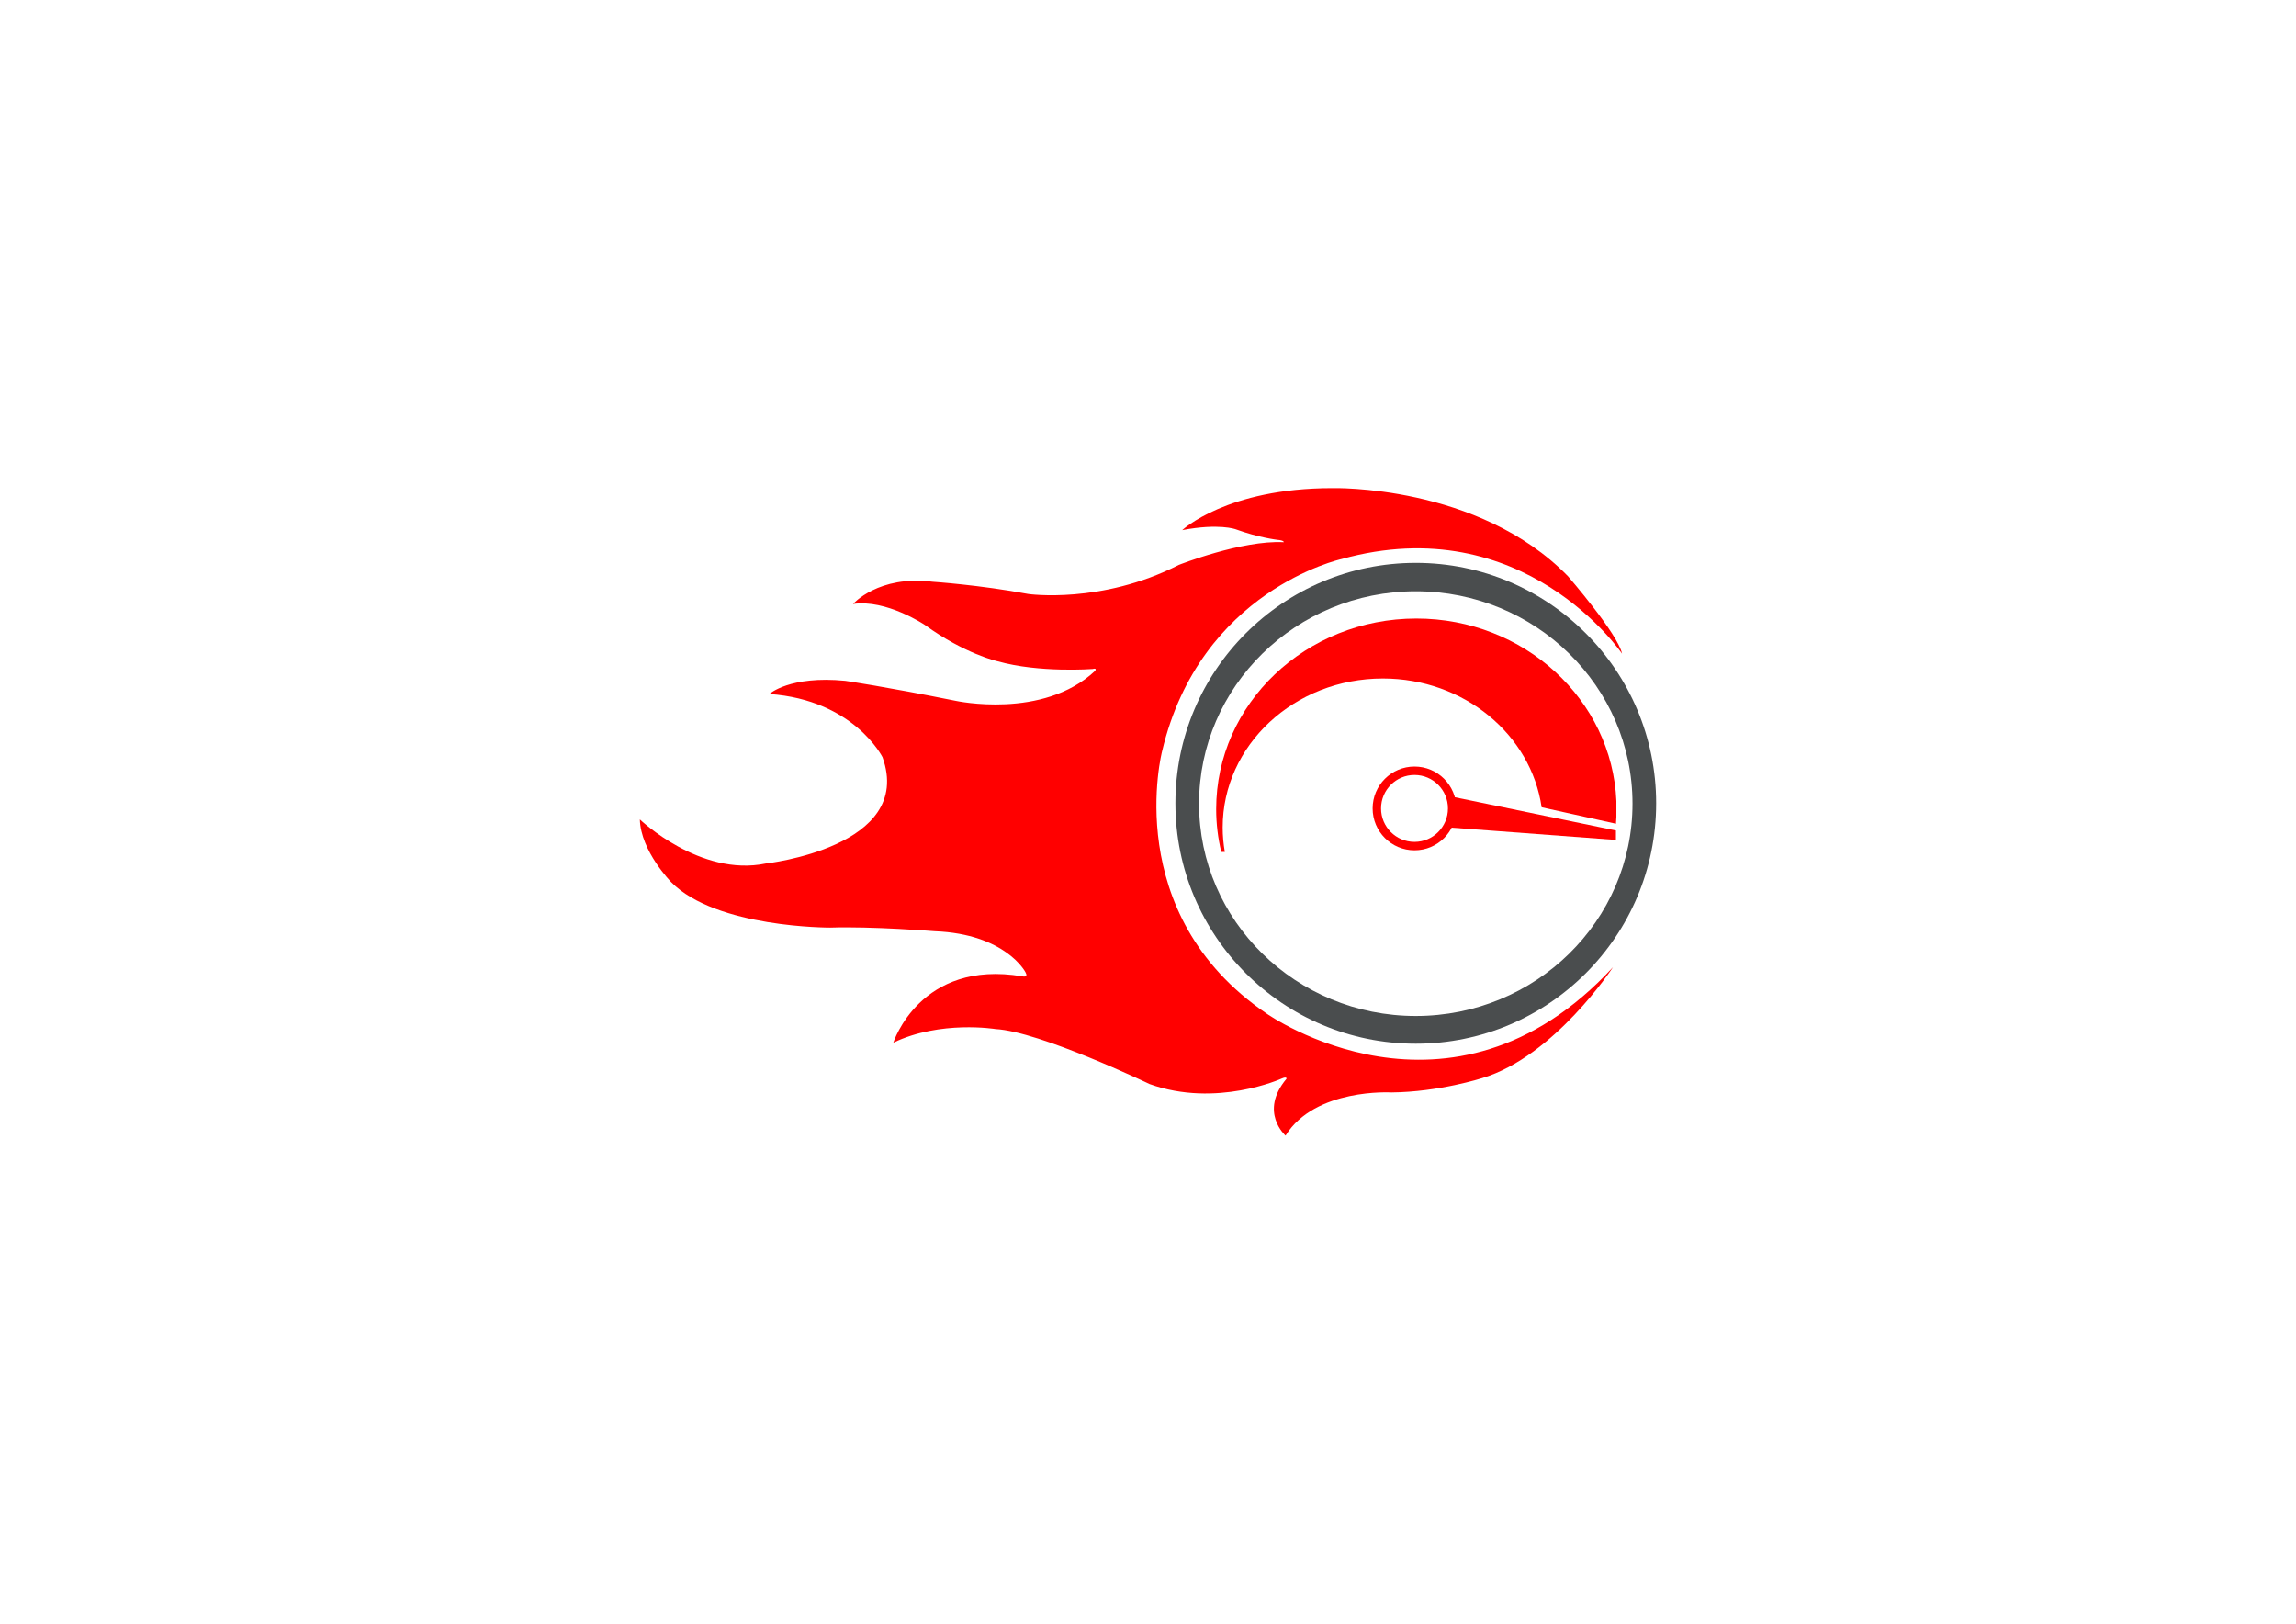
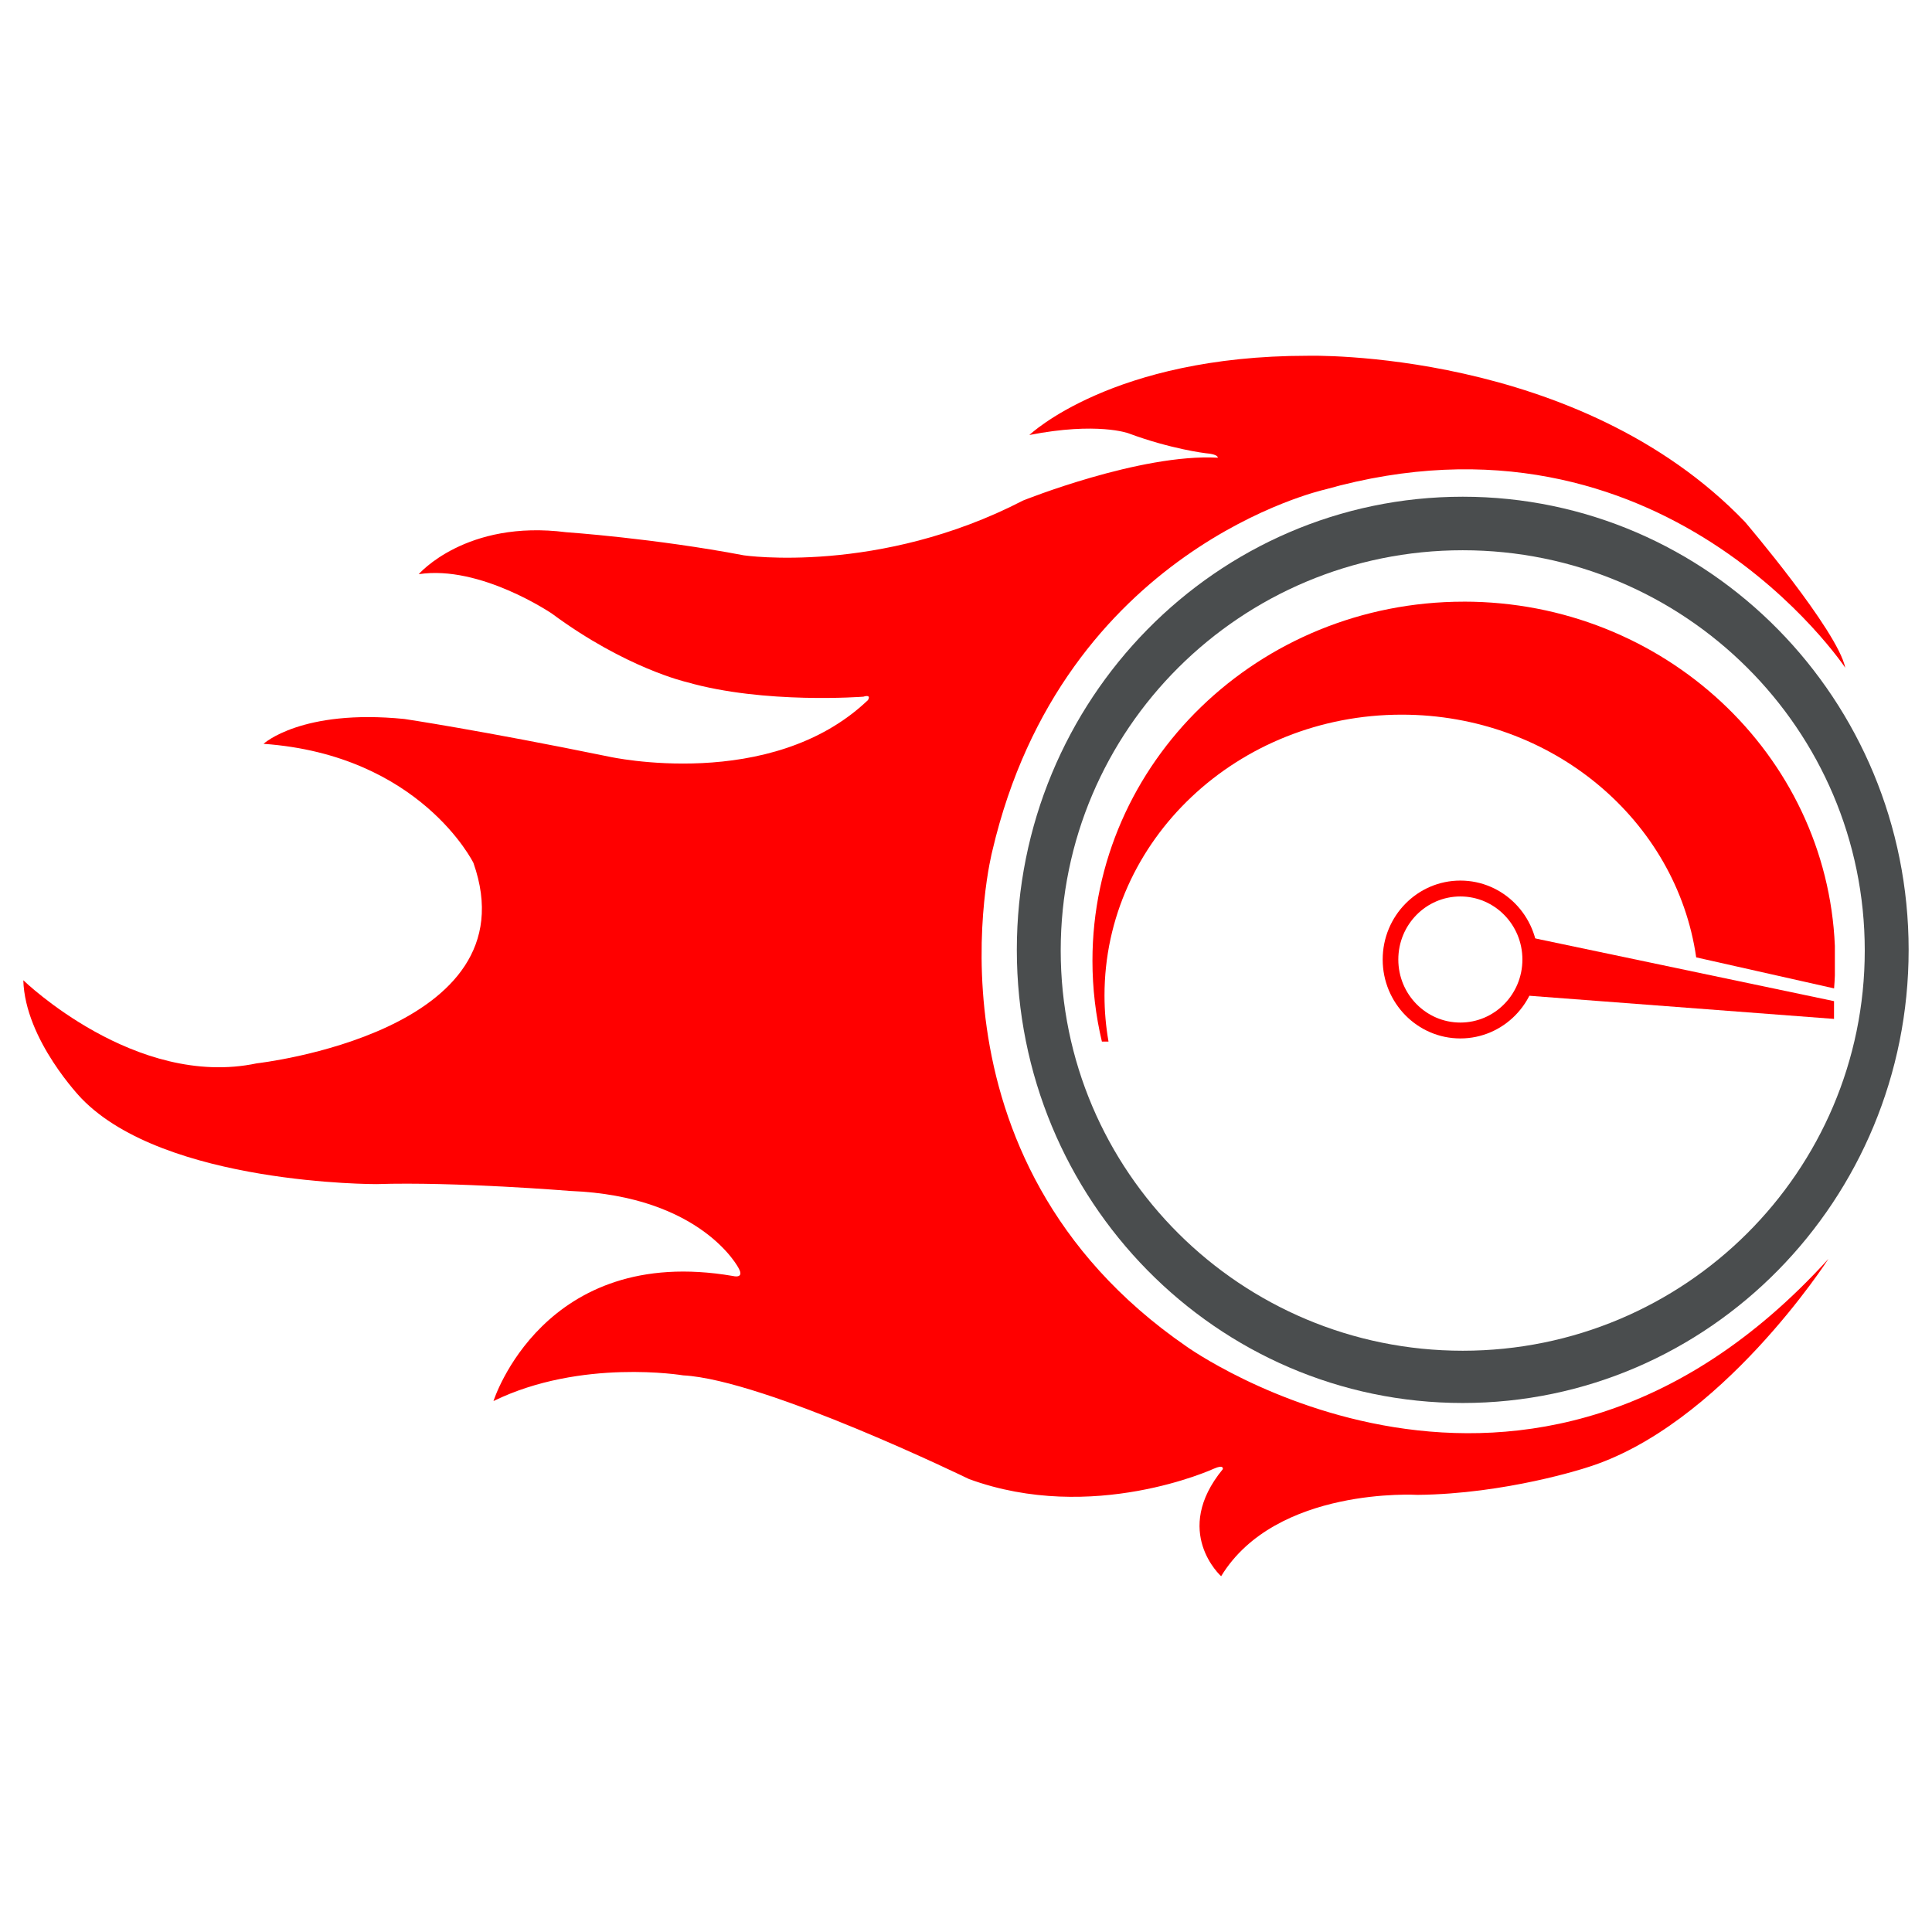
- <svg xmlns="http://www.w3.org/2000/svg" fill-rule="evenodd" clip-rule="evenodd" image-rendering="optimizeQuality" shape-rendering="geometricPrecision" text-rendering="geometricPrecision" viewBox="0 0 297 210">
+ <svg xmlns="http://www.w3.org/2000/svg" fill-rule="evenodd" clip-rule="evenodd" image-rendering="optimizeQuality" shape-rendering="geometricPrecision" text-rendering="geometricPrecision" viewBox="0 0 84.667 84.667">
  <defs>
    <style>
      .fil1{fill:red}
    </style>
  </defs>
  <g id="Layer_x0020_1">
-     <path fill="none" d="M80.237 47.387h136.525v115.226H80.237z" />
-     <g id="_307196408">
-       <path id="_307489896" d="M183.216 79.998c13.942 0 25.309 10.484 25.873 23.619v2.043c-.013.294-.03.586-.054.877l-9.616-2.13c-1.372-9.405-10.042-16.655-20.534-16.655-11.446 0-20.725 8.626-20.725 19.267 0 1.079.097 2.136.28 3.167h-.461c-.431-1.783-.659-3.64-.659-5.548 0-13.609 11.594-24.64 25.896-24.64z" class="fil1" />
-       <path id="_307489728" d="M209.03 107.413l-.002 1.218-22.083-1.65.928-3.938z" class="fil1" />
-       <path id="_307489488" d="M182.974 99.139c2.992 0 5.417 2.425 5.417 5.417 0 2.992-2.425 5.417-5.417 5.417-2.992 0-5.417-2.425-5.417-5.417 0-2.992 2.425-5.417 5.417-5.417zm0 1.09c2.39 0 4.327 1.937 4.327 4.327s-1.937 4.327-4.327 4.327c-2.39 0-4.327-1.937-4.327-4.327s1.937-4.327 4.327-4.327z" class="fil1" />
-       <path id="_307489344" d="M209.817 84.54s-12.696-18.809-36.325-12.226c0 0-18.221 3.997-23.159 24.805 0 0-5.526 21.043 13.519 33.974 0 0 23.747 16.811 44.789-5.995 0 0-7.524 11.521-16.928 14.342 0 0-5.555 1.793-11.726 1.851 0 0-9.875-.588-13.695 5.584 0 0-3.468-3.057.118-7.347 0 0 .103-.353-.632-.029 0 0-8.435 3.821-17.075.705 0 0-14.224-6.818-19.926-7.112 0 0-7.112-1.176-13.225 1.763 0 0 3.468-10.815 16.693-8.582 0 0 .838.22.397-.544 0 0-2.557-4.938-11.726-5.29 0 0-8.053-.647-13.519-.47 0 0-14.754.059-20.573-5.878 0 0-3.938-3.997-4.056-8.111 0 0 7.818 7.465 16.282 5.702 0 0 19.279-2.116 15.106-13.754 0 0-3.703-7.406-14.636-8.17 0 0 2.645-2.41 9.816-1.705 0 0 5.231.764 14.283 2.586 0 0 11.286 2.469 18.045-3.88 0 0 .285-.413-.318-.237 0 0-6.906.529-12.314-.999 0 0-4.232-.94-9.405-4.702 0 0-4.996-3.35-9.287-2.704 0 0 3.292-3.762 10.286-2.88 0 0 6.113.411 12.402 1.587 0 0 9.405 1.352 19.456-3.762 0 0 8.17-3.233 13.578-2.939 0 0 .073-.235-.852-.309 0 0-2.41-.279-5.378-1.367 0 0-2.175-.794-6.906.117 0 0 5.76-5.437 19.397-5.437 0 0 18.868-.529 30.506 11.403 0 0 6.466 7.465 6.99 10.009z" class="fil1" />
-       <path id="_307489176" fill="#4a4d4e" d="M183.139 72.798c17.172 0 31.094 13.921 31.094 31.094 0 17.172-13.921 31.094-31.094 31.094s-31.094-13.921-31.094-31.094c0-17.173 13.921-31.094 31.094-31.094zm0 3.674c15.482 0 28.034 12.296 28.034 27.464 0 15.168-12.551 27.464-28.034 27.464-15.482 0-28.034-12.296-28.034-27.464 0-15.168 12.551-27.464 28.034-27.464z" />
+     <path fill="none" d="M.365 14.517h83.937v55.633H.365z" />
+     <g id="_364104144">
+       <path id="_366502880" d="M64.15 26.366c8.762 0 15.906 6.696 16.26 15.084v1.305c-.008.188-.019.374-.034.56l-6.043-1.36c-.862-6.007-6.311-10.636-12.905-10.636-7.193 0-13.025 5.509-13.025 12.305 0 .689.061 1.364.176 2.022h-.29c-.271-1.139-.414-2.325-.414-3.543 0-8.691 7.286-15.736 16.275-15.736z" class="fil1" />
+       <path id="_366502712" d="M80.374 43.874l-.001.778-13.878-1.054.583-2.515z" class="fil1" />
+       <path id="_366502544" d="M63.998 38.59c1.88 0 3.404 1.549 3.404 3.459 0 1.911-1.524 3.459-3.404 3.459-1.88 0-3.404-1.549-3.404-3.459 0-1.911 1.524-3.459 3.404-3.459zm0 .696c1.502 0 2.719 1.237 2.719 2.763 0 1.526-1.217 2.763-2.719 2.763-1.502 0-2.719-1.237-2.719-2.763 0-1.526 1.217-2.763 2.719-2.763z" class="fil1" />
+       <path id="_241698592" d="M80.868 29.267s-7.979-12.012-22.829-7.808c0 0-11.451 2.553-14.554 15.841 0 0-3.473 13.439 8.496 21.697 0 0 14.924 10.736 28.148-3.829 0 0-4.728 7.358-10.639 9.159 0 0-3.491 1.145-7.369 1.183 0 0-6.206-.376-8.607 3.566 0 0-2.179-1.952.074-4.692 0 0 .065-.225-.397-.019 0 0-5.301 2.44-10.731.45 0 0-8.939-4.354-12.523-4.542 0 0-4.47-.751-8.311 1.126 0 0 2.179-6.907 10.491-5.481 0 0 .526.141.249-.347 0 0-1.607-3.153-7.37-3.379 0 0-5.061-.413-8.496-.3 0 0-9.272.037-12.929-3.754 0 0-2.475-2.553-2.549-5.18 0 0 4.913 4.768 10.232 3.641 0 0 12.116-1.351 9.493-8.784 0 0-2.327-4.73-9.198-5.218 0 0 1.662-1.539 6.169-1.089 0 0 3.287.488 8.976 1.652 0 0 7.093 1.577 11.341-2.478 0 0 .179-.264-.2-.151 0 0-4.34.338-7.739-.638 0 0-2.66-.601-5.91-3.003 0 0-3.14-2.14-5.837-1.727 0 0 2.069-2.402 6.464-1.839 0 0 3.842.263 7.794 1.014 0 0 5.91.863 12.227-2.403 0 0 5.135-2.065 8.533-1.877 0 0 .046-.15-.536-.197 0 0-1.515-.178-3.38-.873 0 0-1.367-.507-4.34.075 0 0 3.62-3.472 12.19-3.472 0 0 11.857-.338 19.172 7.282 0 0 4.063 4.767 4.393 6.392z" class="fil1" />
+       <path id="_238920328" fill="#4a4d4e" d="M64.102 21.768c10.792 0 19.541 8.891 19.541 19.858 0 10.967-8.749 19.858-19.541 19.858-10.792 0-19.541-8.891-19.541-19.858 0-10.967 8.749-19.858 19.541-19.858zm0 2.346c9.73 0 17.618 7.853 17.618 17.54s-7.888 17.54-17.618 17.54c-9.73 0-17.618-7.853-17.618-17.54s7.888-17.54 17.618-17.54z" />
    </g>
  </g>
</svg>
